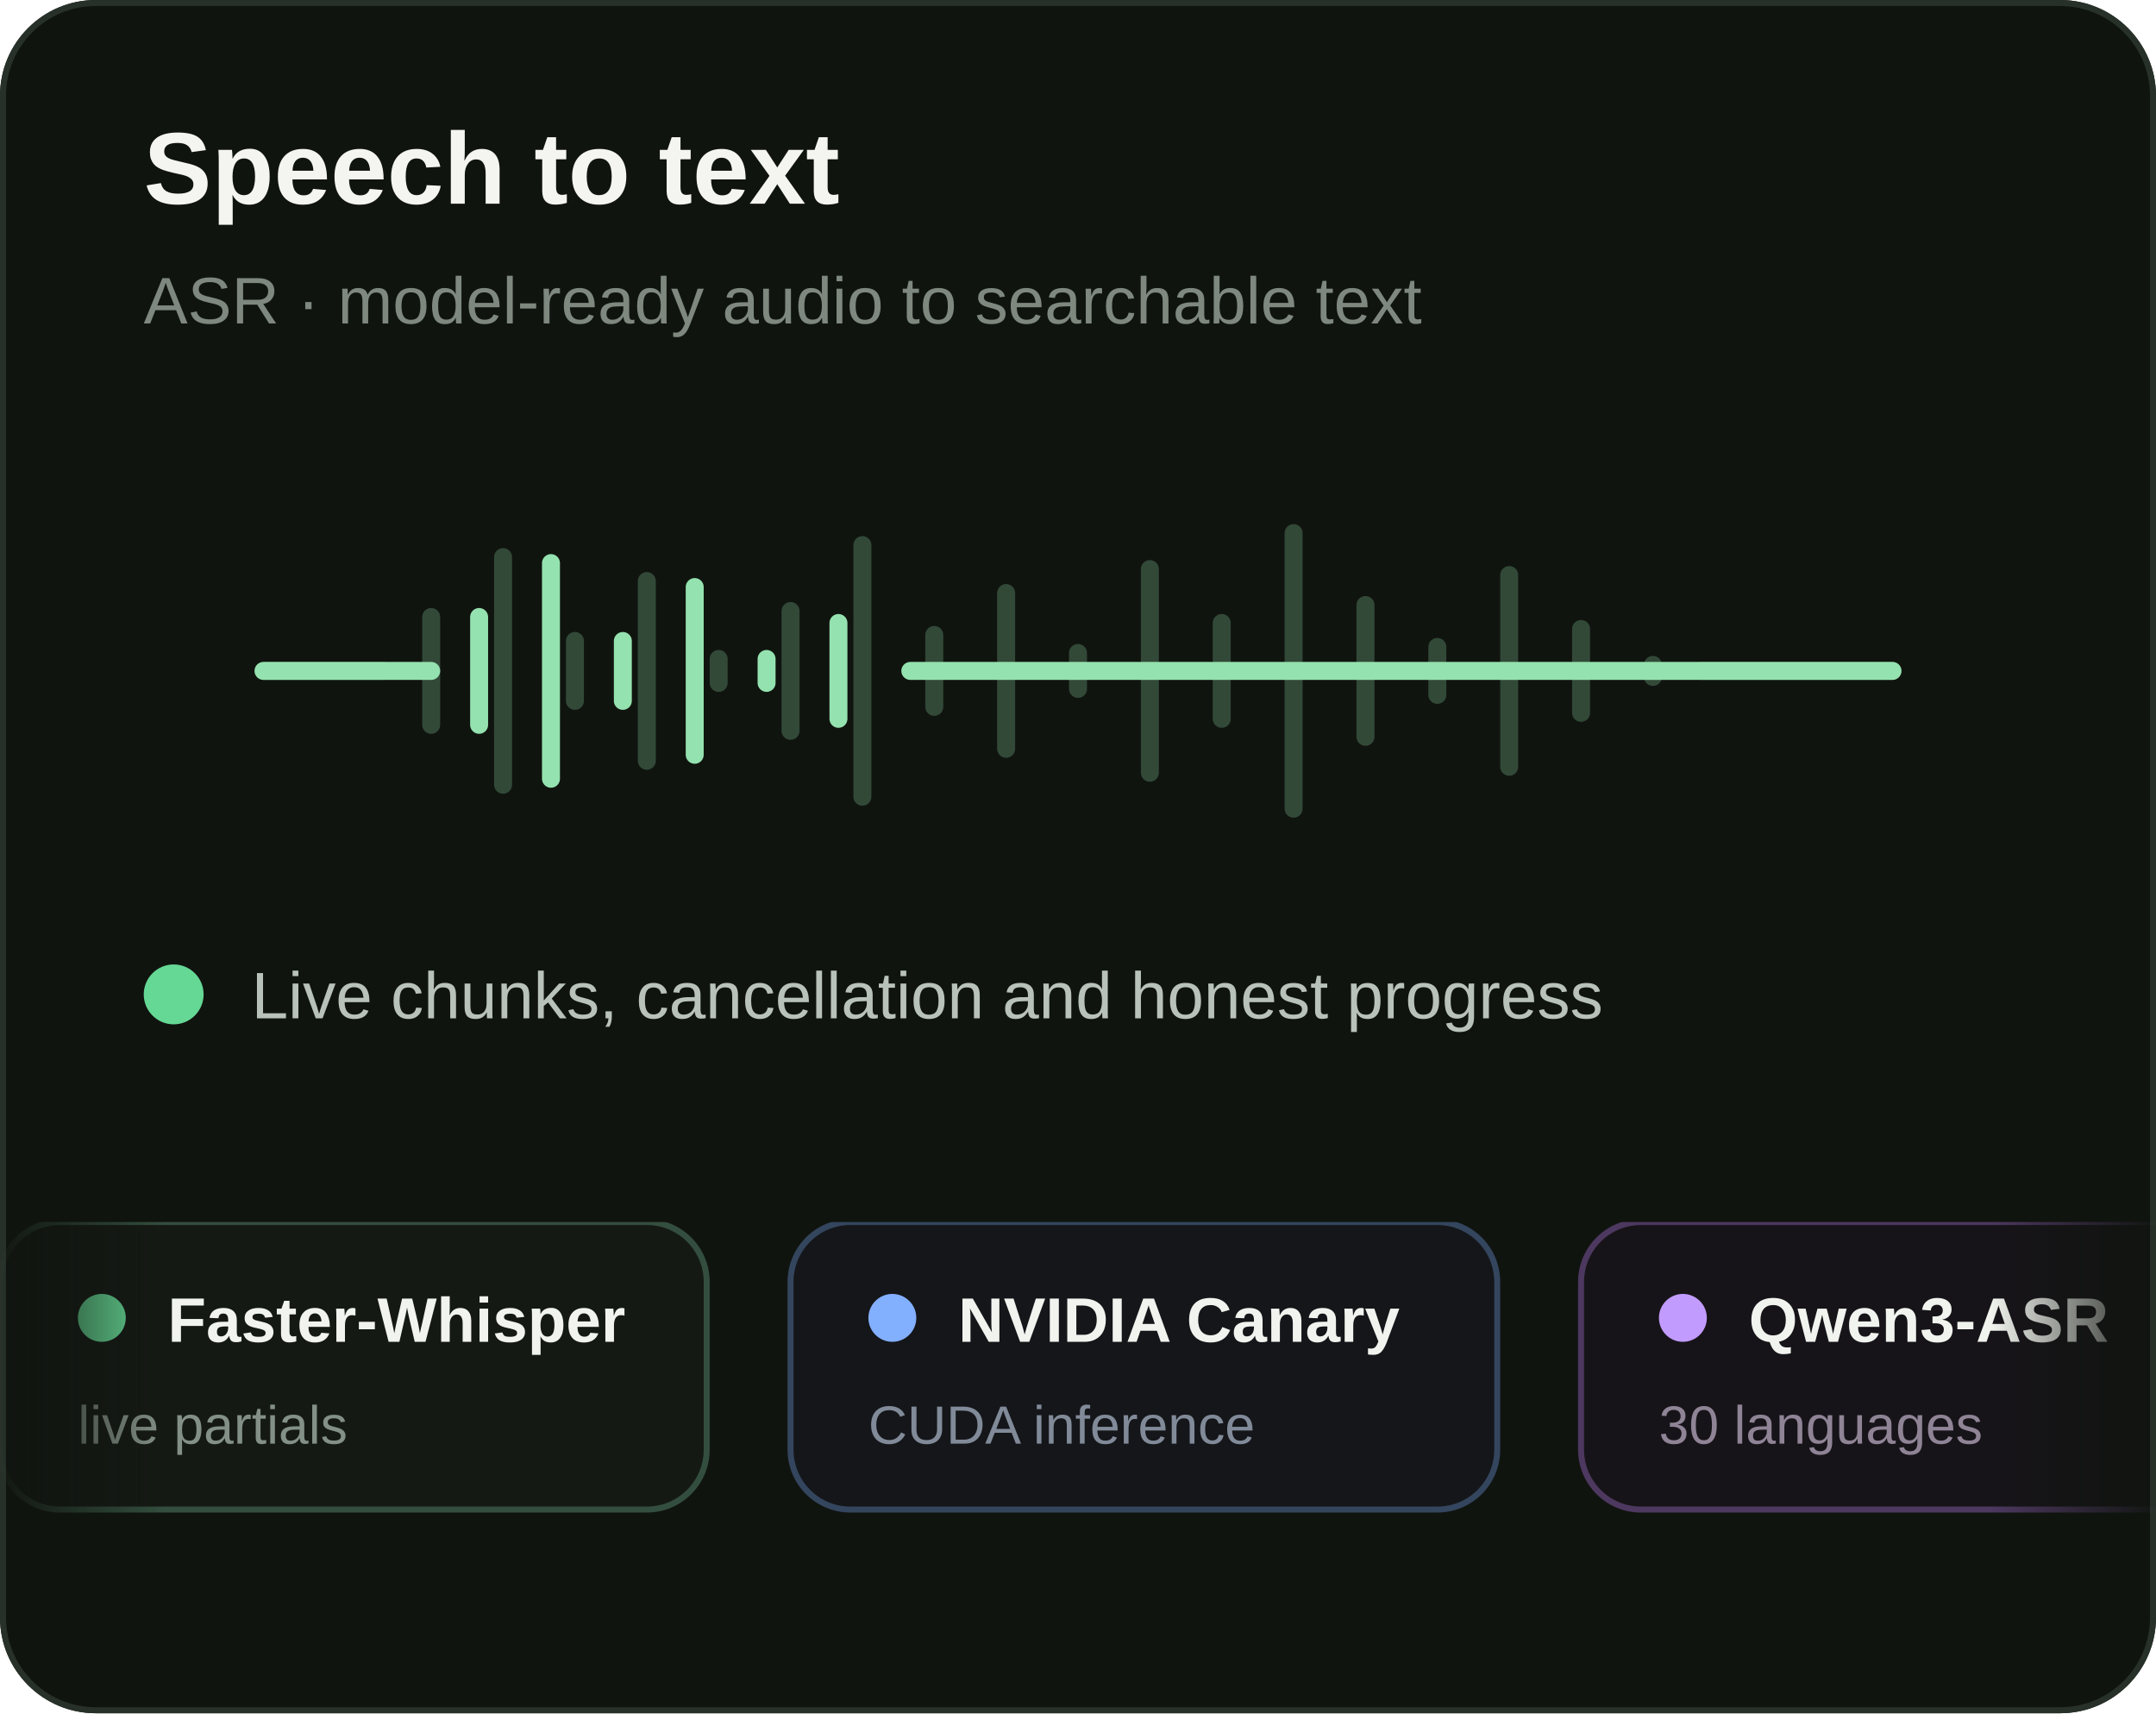
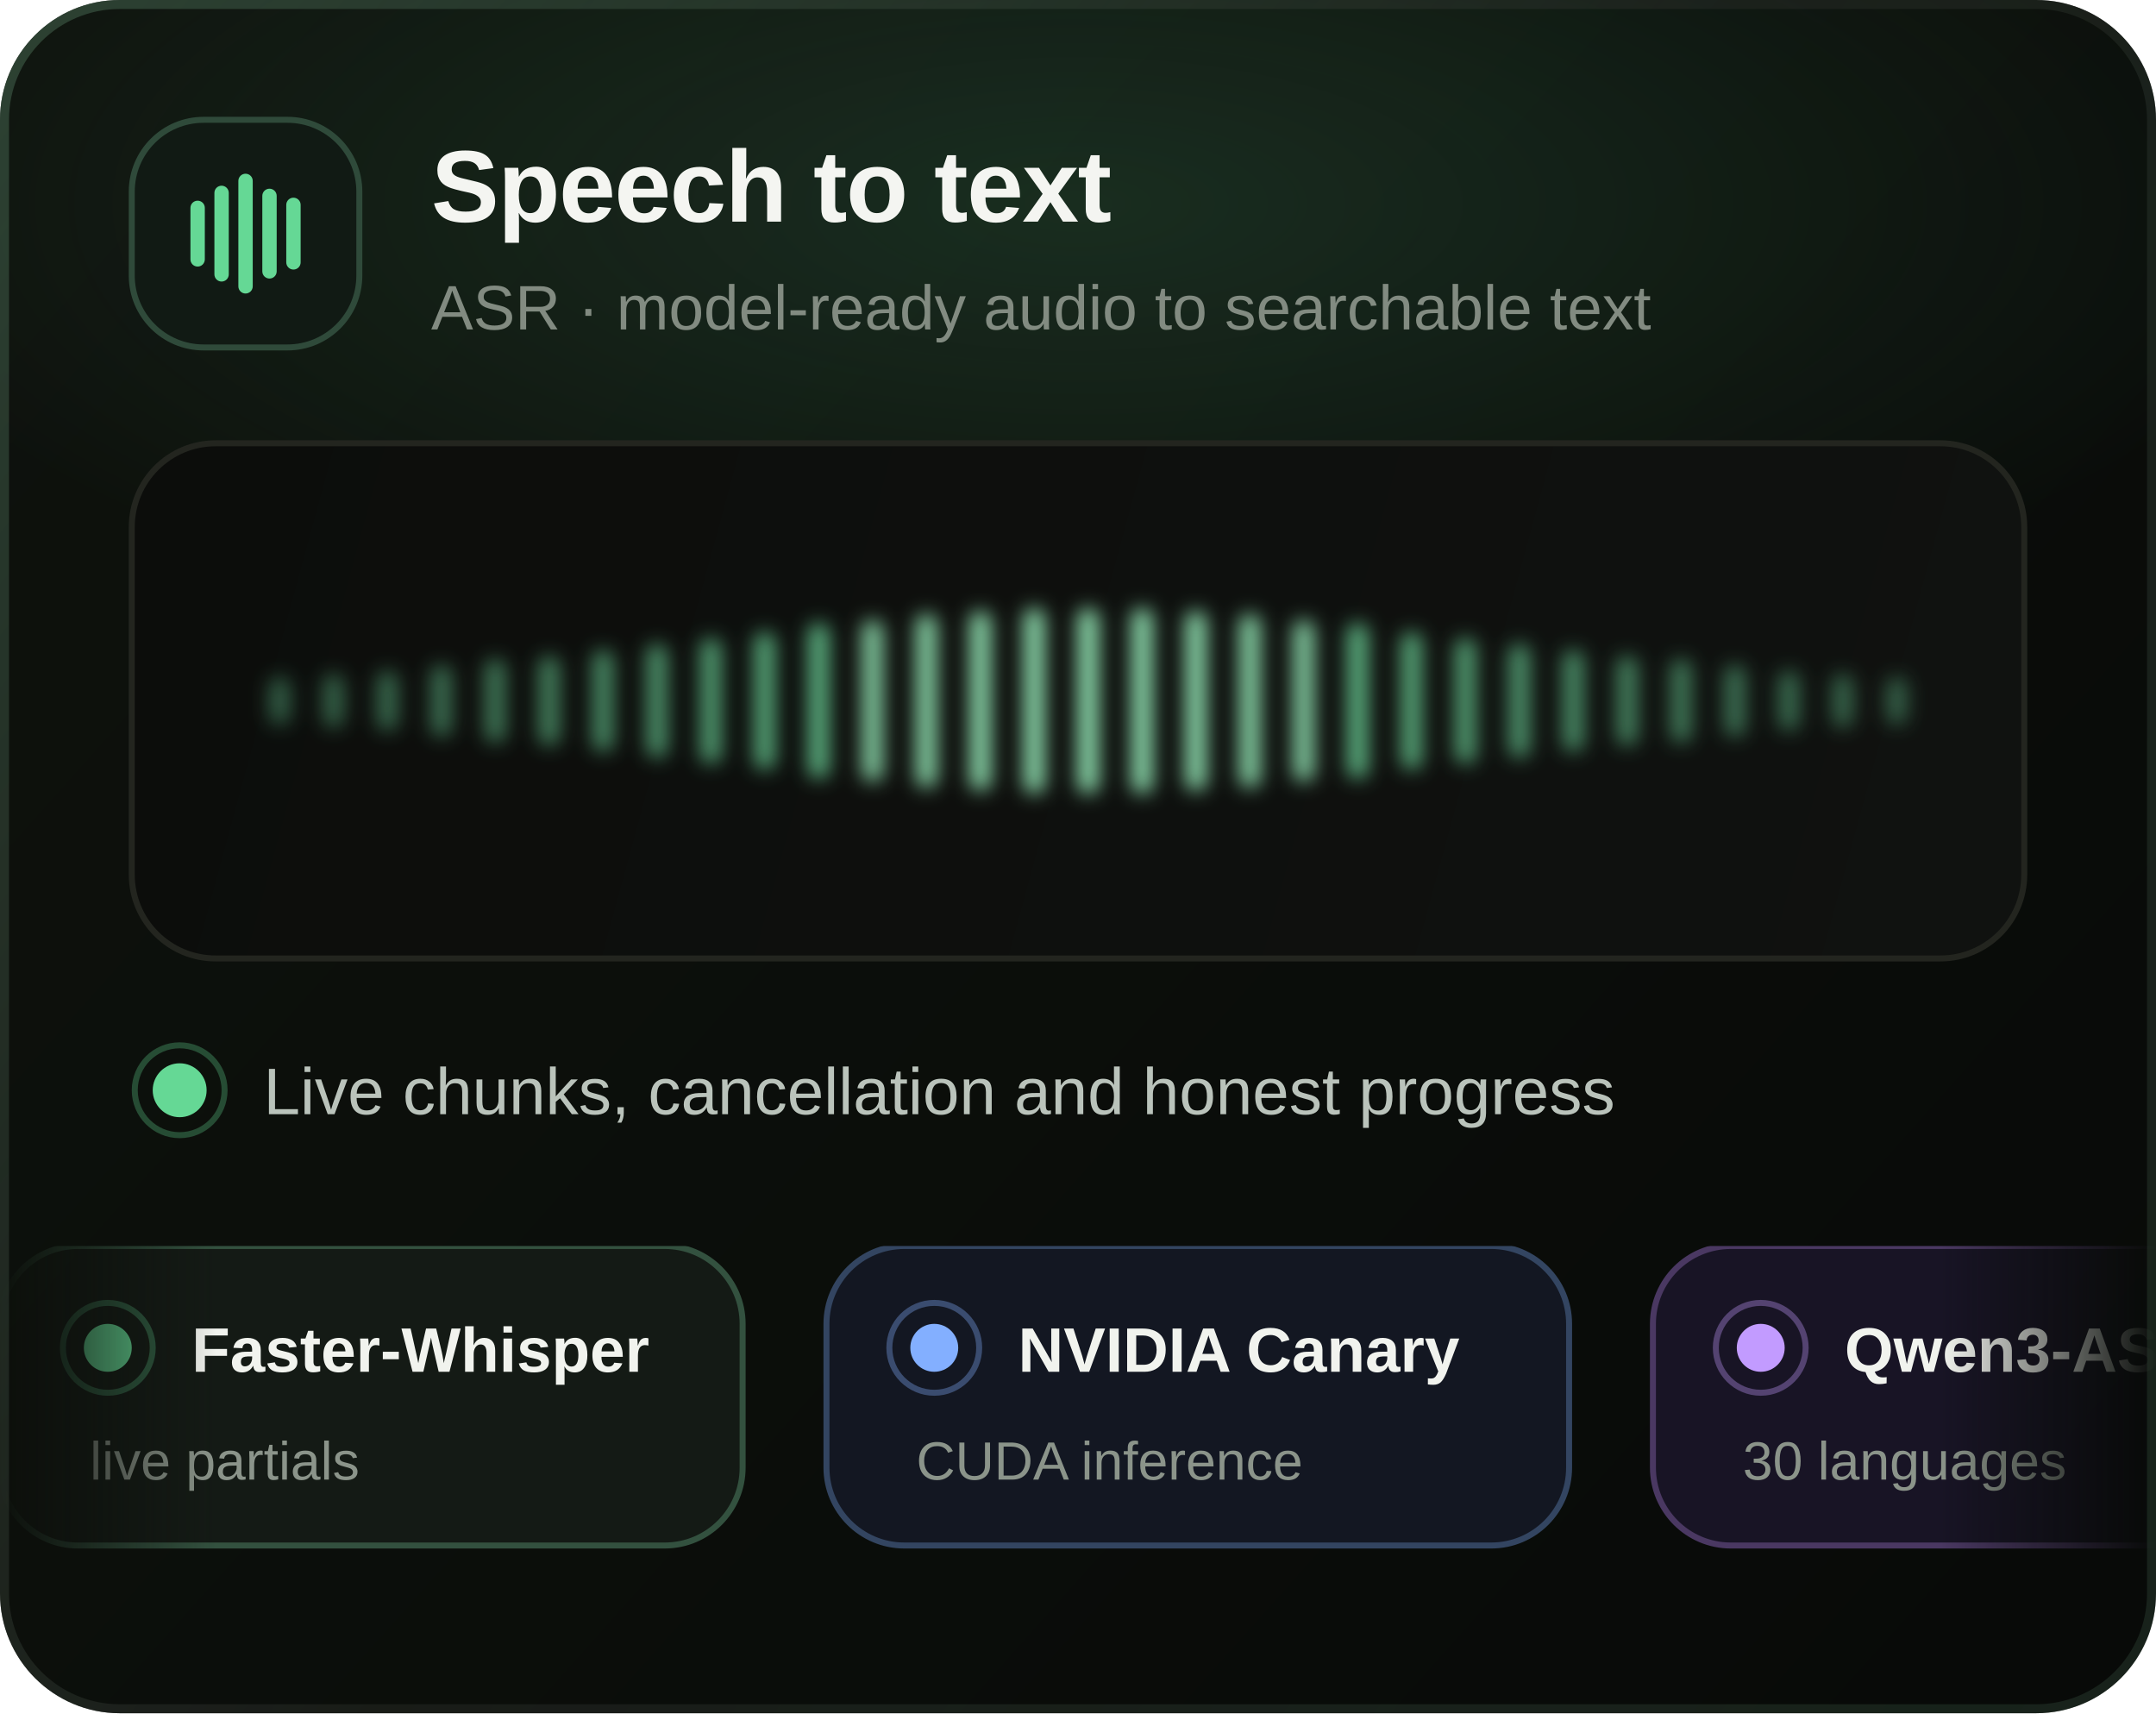
- <svg xmlns="http://www.w3.org/2000/svg" width="360" height="286" viewBox="0 0 360 286" fill="none" role="img" aria-labelledby="title desc">
+ <svg xmlns="http://www.w3.org/2000/svg" width="360" height="286" viewBox="0 0 360 286" fill="none" role="img" aria-labelledby="t d">
  <defs>
-     <linearGradient id="bg" x1="12" y1="8" x2="348" y2="278">
-       <stop stop-color="#10140F" />
-       <stop offset="1" stop-color="#090A09" />
-     </linearGradient>
-     <linearGradient id="fade">
+     <linearGradient id="bg" x1="20" y1="0" x2="340" y2="286" gradientUnits="userSpaceOnUse">
+       <stop stop-color="#0E120D" />
+       <stop offset="1" stop-color="#080A08" />
+     </linearGradient>
+     <radialGradient id="topGlow" cx="0" cy="0" r="1" gradientUnits="userSpaceOnUse" gradientTransform="translate(180 34) rotate(90) scale(80 210)">
+       <stop stop-color="#65D895" stop-opacity=".15" />
+       <stop offset="1" stop-color="#65D895" stop-opacity="0" />
+     </radialGradient>
+     <linearGradient id="frameStroke" x1="0" y1="0" x2="360" y2="286" gradientUnits="userSpaceOnUse">
+       <stop stop-color="#3C5A46" stop-opacity=".65" />
+       <stop offset=".5" stop-color="#2A2C28" stop-opacity=".45" />
+       <stop offset="1" stop-color="#3C5A46" stop-opacity=".3" />
+     </linearGradient>
+     <linearGradient id="panel" x1="22" y1="74" x2="338" y2="160" gradientUnits="userSpaceOnUse">
+       <stop stop-color="#0C0D0B" />
+       <stop offset="1" stop-color="#101210" />
+     </linearGradient>
+     <linearGradient id="fade" x1="0" y1="0" x2="360" y2="0" gradientUnits="userSpaceOnUse">
      <stop stop-color="white" stop-opacity="0" />
-       <stop offset=".08" stop-color="white" />
-       <stop offset=".92" stop-color="white" />
+       <stop offset=".1" stop-color="white" />
+       <stop offset=".9" stop-color="white" />
      <stop offset="1" stop-color="white" stop-opacity="0" />
    </linearGradient>
-     <mask id="mask">
-       <rect width="360" height="62" fill="url(#fade)" />
+     <mask id="mmask">
+       <rect width="360" height="60" fill="url(#fade)" />
    </mask>
-     <clipPath id="frame">
-       <rect width="360" height="286" rx="16" />
+     <filter id="sglow" x="-40%" y="-40%" width="180%" height="180%">
+       <feGaussianBlur stdDeviation="1.6" />
+     </filter>
+     <clipPath id="fr">
+       <rect width="360" height="286" rx="20" />
    </clipPath>
-     <g id="track" font-family="Segoe UI,Arial,sans-serif">
-       <g>
-         <rect width="118" height="48" rx="10" fill="#151914" stroke="#334E3E" />
-         <circle cx="17" cy="16" r="4" fill="#65D895" />
-         <text x="28" y="20" fill="#F0F3EE" font-size="10.5" font-weight="600">Faster-Whisper</text>
-         <text x="13" y="37" fill="#839087" font-size="9">live partials</text>
-       </g>
-       <g transform="translate(132)">
-         <rect width="118" height="48" rx="10" fill="#141619" stroke="#34455E" />
-         <circle cx="17" cy="16" r="4" fill="#83AFFF" />
-         <text x="28" y="20" fill="#F0F3EE" font-size="10.5" font-weight="600">NVIDIA Canary</text>
-         <text x="13" y="37" fill="#818A98" font-size="9">CUDA inference</text>
-       </g>
-       <g transform="translate(264)">
-         <rect width="118" height="48" rx="10" fill="#171419" stroke="#4D3860" />
-         <circle cx="17" cy="16" r="4" fill="#C29BFF" />
-         <text x="28" y="20" fill="#F0F3EE" font-size="10.5" font-weight="600">Qwen3-ASR</text>
-         <text x="13" y="37" fill="#8F8496" font-size="9">30 languages</text>
-       </g>
-       <g transform="translate(396)">
-         <rect width="118" height="48" rx="10" fill="#171612" stroke="#5A4A25" />
-         <circle cx="17" cy="16" r="4" fill="#E0BD57" />
-         <text x="28" y="20" fill="#F0F3EE" font-size="10.5" font-weight="600">Whisper</text>
-         <text x="13" y="37" fill="#918B7C" font-size="9">99 languages</text>
+     <clipPath id="pclip">
+       <rect x="22" y="74" width="316" height="86" rx="14" />
+     </clipPath>
+   </defs>
+   <g clip-path="url(#fr)">
+     <rect width="360" height="286" rx="20" fill="url(#bg)" />
+     <rect width="360" height="286" fill="url(#topGlow)" />
+     <g transform="translate(22 20)">
+       <rect width="38" height="38" rx="12" fill="#111A14" stroke="#2F4A3A" />
+       <g transform="translate(19 19)">
+         <g fill="#65D895">
+           <rect x="-9.2" width="2.4" rx="1.2" y="-5.50" height="11">
+             <animate attributeName="height" values="11.00;12.98;7.92;9.68;11.00" dur="1.25s" begin="0.00s" repeatCount="indefinite" />
+             <animate attributeName="y" values="-5.50;-6.49;-3.96;-4.84;-5.50" dur="1.25s" begin="0.00s" repeatCount="indefinite" />
+           </rect>
+           <rect x="-5.2" width="2.4" rx="1.2" y="-8.00" height="16">
+             <animate attributeName="height" values="16.00;20.59;11.11;15.29;16.00" dur="1.36s" begin="-0.13s" repeatCount="indefinite" />
+             <animate attributeName="y" values="-8.00;-10.29;-5.56;-7.65;-8.00" dur="1.36s" begin="-0.13s" repeatCount="indefinite" />
+           </rect>
+           <rect x="-1.2" width="2.4" rx="1.2" y="-10.00" height="20">
+             <animate attributeName="height" values="20.00;26.78;12.62;18.58;20.00" dur="1.47s" begin="-0.26s" repeatCount="indefinite" />
+             <animate attributeName="y" values="-10.00;-13.39;-6.31;-9.29;-10.00" dur="1.47s" begin="-0.26s" repeatCount="indefinite" />
+           </rect>
+           <rect x="2.8" width="2.4" rx="1.2" y="-7.50" height="15">
+             <animate attributeName="height" values="15.00;19.65;8.43;12.54;15.00" dur="1.58s" begin="-0.39s" repeatCount="indefinite" />
+             <animate attributeName="y" values="-7.50;-9.83;-4.21;-6.27;-7.50" dur="1.58s" begin="-0.39s" repeatCount="indefinite" />
+           </rect>
+           <rect x="6.8" width="2.4" rx="1.2" y="-6.00" height="12">
+             <animate attributeName="height" values="12.00;14.58;6.27;9.63;12.00" dur="1.69s" begin="-0.52s" repeatCount="indefinite" />
+             <animate attributeName="y" values="-6.00;-7.29;-3.13;-4.82;-6.00" dur="1.69s" begin="-0.52s" repeatCount="indefinite" />
+           </rect>
+         </g>
      </g>
    </g>
-   </defs>
-   <g clip-path="url(#frame)">
-     <rect width="360" height="286" rx="16" fill="url(#bg)" />
-     <rect x=".5" y=".5" width="359" height="285" rx="15.5" stroke="#273129" />
-     <text x="24" y="34" fill="#F4F5F1" font-family="Segoe UI,Arial,sans-serif" font-size="17" font-weight="650">Speech to text</text>
-     <text x="24" y="54" fill="#7E887F" font-family="Segoe UI,Arial,sans-serif" font-size="11">ASR · model-ready audio to searchable text</text>
-     <g transform="translate(44 86)" stroke="#94E2AF" stroke-width="3" stroke-linecap="round">
-       <path d="M0 26H20M28 17V35M40 7V45M52 21V31M64 11V41M76 24V28M88 16V36M100 5V47M112 20V32M124 13V39M136 23V29M148 9V43M160 18V34M172 3V49M184 15V37M196 22V30M208 10V42M220 19V33M232 25V27M240 26H272" opacity=".26" />
-       <path d="M0 26H28M36 17V35M48 8V44M60 21V31M72 12V40M84 24V28M96 18V34M108 26H272">
-         <animate attributeName="d" dur="2.8s" repeatCount="indefinite" values="M0 26H28M36 17V35M48 8V44M60 21V31M72 12V40M84 24V28M96 18V34M108 26H272;M0 26H28M36 10V42M48 19V33M60 5V47M72 21V31M84 13V39M96 23V29M108 26H272;M0 26H28M36 17V35M48 8V44M60 21V31M72 12V40M84 24V28M96 18V34M108 26H272" />
-       </path>
-     </g>
-     <circle cx="29" cy="166" r="5" fill="#65D895" />
-     <text x="42" y="170" fill="#B9C2BA" font-family="Segoe UI,Arial,sans-serif" font-size="11">Live chunks, cancellation and honest progress</text>
-     <g mask="url(#mask)" transform="translate(0 204)">
-       <g>
-         <use href="#track" />
-         <use href="#track" x="528" />
-         <animateTransform attributeName="transform" type="translate" from="0 0" to="-528 0" dur="18s" repeatCount="indefinite" />
+     <text x="72" y="37" fill="#F4F5F1" font-family="Segoe UI,Arial,sans-serif" font-size="17" font-weight="650" letter-spacing="-.2">Speech to text</text>
+     <text x="72" y="55" fill="#828B81" font-family="Segoe UI,Arial,sans-serif" font-size="10.5">ASR · model-ready audio to searchable text</text>
+     <rect x="22" y="74" width="316" height="86" rx="14" fill="url(#panel)" stroke="#23251F" />
+     <g clip-path="url(#pclip)">
+       <g filter="url(#sglow)">
+         <rect x="45.0" y="113.0" width="3.4" height="8" rx="1.7" fill="#6FDDA0" opacity="0.40">
+           <animate attributeName="height" values="8.00;10.40;5.76;7.04;8.00" dur="1.25s" begin="0.00s" repeatCount="indefinite" />
+           <animate attributeName="y" values="113.00;111.80;114.12;113.48;113.00" dur="1.25s" begin="0.00s" repeatCount="indefinite" />
+         </rect>
+         <rect x="54.0" y="112.5" width="3.4" height="9" rx="1.7" fill="#6FDDA0" opacity="0.42">
+           <animate attributeName="height" values="9.00;12.66;6.25;8.60;9.00" dur="1.36s" begin="-0.13s" repeatCount="indefinite" />
+           <animate attributeName="y" values="112.50;110.67;113.87;112.70;112.50" dur="1.36s" begin="-0.13s" repeatCount="indefinite" />
+         </rect>
+         <rect x="63.0" y="112.0" width="3.4" height="10" rx="1.7" fill="#6FDDA0" opacity="0.45">
+           <animate attributeName="height" values="10.00;14.59;6.31;9.29;10.00" dur="1.47s" begin="-0.26s" repeatCount="indefinite" />
+           <animate attributeName="y" values="112.00;109.70;113.84;112.35;112.00" dur="1.47s" begin="-0.26s" repeatCount="indefinite" />
+         </rect>
+         <rect x="72.0" y="111.0" width="3.4" height="12" rx="1.7" fill="#6FDDA0" opacity="0.48">
+           <animate attributeName="height" values="12.00;17.16;6.74;10.03;12.00" dur="1.58s" begin="-0.39s" repeatCount="indefinite" />
+           <animate attributeName="y" values="111.00;108.42;113.63;111.98;111.00" dur="1.58s" begin="-0.39s" repeatCount="indefinite" />
+         </rect>
+         <rect x="81.0" y="110.0" width="3.4" height="14" rx="1.7" fill="#6FDDA0" opacity="0.52">
+           <animate attributeName="height" values="14.00;18.69;7.31;11.24;14.00" dur="1.69s" begin="-0.52s" repeatCount="indefinite" />
+           <animate attributeName="y" values="110.00;107.65;113.34;111.38;110.00" dur="1.69s" begin="-0.52s" repeatCount="indefinite" />
+         </rect>
+         <rect x="90.0" y="109.5" width="3.4" height="15" rx="1.7" fill="#6FDDA0" opacity="0.56">
+           <animate attributeName="height" values="15.00;18.33;7.99;13.11;15.00" dur="1.80s" begin="-0.65s" repeatCount="indefinite" />
+           <animate attributeName="y" values="109.50;107.83;113.01;110.45;109.50" dur="1.80s" begin="-0.65s" repeatCount="indefinite" />
+         </rect>
+         <rect x="99.0" y="108.5" width="3.4" height="17" rx="1.7" fill="#6FDDA0" opacity="0.61">
+           <animate attributeName="height" values="17.00;19.53;9.99;16.21;17.00" dur="1.91s" begin="-0.78s" repeatCount="indefinite" />
+           <animate attributeName="y" values="108.50;107.24;112.01;108.90;108.50" dur="1.91s" begin="-0.78s" repeatCount="indefinite" />
+         </rect>
+         <rect x="108.0" y="107.5" width="3.4" height="19" rx="1.7" fill="#6FDDA0" opacity="0.65">
+           <animate attributeName="height" values="19.00;21.90;12.52;17.74;19.00" dur="1.25s" begin="-0.91s" repeatCount="indefinite" />
+           <animate attributeName="y" values="107.50;106.05;110.74;108.13;107.50" dur="1.25s" begin="-0.91s" repeatCount="indefinite" />
+         </rect>
+         <rect x="117.0" y="106.5" width="3.4" height="21" rx="1.7" fill="#6FDDA0" opacity="0.70">
+           <animate attributeName="height" values="21.00;25.86;14.92;17.67;21.00" dur="1.36s" begin="-1.04s" repeatCount="indefinite" />
+           <animate attributeName="y" values="106.50;104.07;109.54;108.17;106.50" dur="1.36s" begin="-1.04s" repeatCount="indefinite" />
+         </rect>
+         <rect x="126.0" y="105.5" width="3.4" height="23" rx="1.7" fill="#6FDDA0" opacity="0.75">
+           <animate attributeName="height" values="23.00;30.94;16.47;21.10;23.00" dur="1.47s" begin="-1.17s" repeatCount="indefinite" />
+           <animate attributeName="y" values="105.50;101.53;108.77;106.45;105.50" dur="1.47s" begin="-1.17s" repeatCount="indefinite" />
+         </rect>
+         <rect x="135.0" y="104.0" width="3.4" height="26" rx="1.7" fill="#6FDDA0" opacity="0.80">
+           <animate attributeName="height" values="26.00;37.34;17.49;24.93;26.00" dur="1.58s" begin="-1.30s" repeatCount="indefinite" />
+           <animate attributeName="y" values="104.00;98.33;108.26;104.53;104.00" dur="1.58s" begin="-1.30s" repeatCount="indefinite" />
+         </rect>
+         <rect x="144.0" y="103.5" width="3.4" height="27" rx="1.7" fill="#9BF3C0" opacity="0.84">
+           <animate attributeName="height" values="27.00;39.35;16.27;24.13;27.00" dur="1.69s" begin="0.00s" repeatCount="indefinite" />
+           <animate attributeName="y" values="103.50;97.32;108.87;104.94;103.50" dur="1.69s" begin="0.00s" repeatCount="indefinite" />
+         </rect>
+         <rect x="153.0" y="102.5" width="3.4" height="29" rx="1.7" fill="#9BF3C0" opacity="0.87">
+           <animate attributeName="height" values="29.00;40.56;15.70;23.49;29.00" dur="1.80s" begin="-0.13s" repeatCount="indefinite" />
+           <animate attributeName="y" values="102.50;96.72;109.15;105.26;102.50" dur="1.80s" begin="-0.13s" repeatCount="indefinite" />
+         </rect>
+         <rect x="162.0" y="102.0" width="3.4" height="30" rx="1.7" fill="#9BF3C0" opacity="0.90">
+           <animate attributeName="height" values="30.00;38.69;15.61;24.63;30.00" dur="1.91s" begin="-0.26s" repeatCount="indefinite" />
+           <animate attributeName="y" values="102.00;97.66;109.20;104.69;102.00" dur="1.91s" begin="-0.26s" repeatCount="indefinite" />
+         </rect>
+         <rect x="171.0" y="101.5" width="3.4" height="31" rx="1.7" fill="#9BF3C0" opacity="0.91">
+           <animate attributeName="height" values="31.00;36.76;17.05;28.27;31.00" dur="1.25s" begin="-0.39s" repeatCount="indefinite" />
+           <animate attributeName="y" values="101.50;98.62;108.48;102.87;101.50" dur="1.25s" begin="-0.39s" repeatCount="indefinite" />
+         </rect>
+         <rect x="180.0" y="101.5" width="3.4" height="31" rx="1.7" fill="#9BF3C0" opacity="0.92">
+           <animate attributeName="height" values="31.00;35.35;19.08;29.75;31.00" dur="1.36s" begin="-0.52s" repeatCount="indefinite" />
+           <animate attributeName="y" values="101.50;99.33;107.46;102.12;101.50" dur="1.36s" begin="-0.52s" repeatCount="indefinite" />
+         </rect>
+         <rect x="189.0" y="101.5" width="3.4" height="31" rx="1.7" fill="#9BF3C0" opacity="0.91">
+           <animate attributeName="height" values="31.00;36.46;21.18;27.89;31.00" dur="1.47s" begin="-0.65s" repeatCount="indefinite" />
+           <animate attributeName="y" values="101.50;98.77;106.41;103.05;101.50" dur="1.47s" begin="-0.65s" repeatCount="indefinite" />
+         </rect>
+         <rect x="198.0" y="102.0" width="3.4" height="30" rx="1.7" fill="#9BF3C0" opacity="0.90">
+           <animate attributeName="height" values="30.00;38.25;21.56;24.39;30.00" dur="1.58s" begin="-0.78s" repeatCount="indefinite" />
+           <animate attributeName="y" values="102.00;97.87;106.22;104.80;102.00" dur="1.58s" begin="-0.78s" repeatCount="indefinite" />
+         </rect>
+         <rect x="207.0" y="102.5" width="3.4" height="29" rx="1.7" fill="#9BF3C0" opacity="0.87">
+           <animate attributeName="height" values="29.00;40.22;20.42;27.44;29.00" dur="1.69s" begin="-0.91s" repeatCount="indefinite" />
+           <animate attributeName="y" values="102.50;96.89;106.79;103.28;102.50" dur="1.69s" begin="-0.91s" repeatCount="indefinite" />
+         </rect>
+         <rect x="216.0" y="103.5" width="3.4" height="27" rx="1.7" fill="#9BF3C0" opacity="0.84">
+           <animate attributeName="height" values="27.00;39.27;17.45;25.49;27.00" dur="1.80s" begin="-1.04s" repeatCount="indefinite" />
+           <animate attributeName="y" values="103.50;97.37;108.27;104.26;103.50" dur="1.80s" begin="-1.04s" repeatCount="indefinite" />
+         </rect>
+         <rect x="225.0" y="104.0" width="3.4" height="26" rx="1.7" fill="#6FDDA0" opacity="0.80">
+           <animate attributeName="height" values="26.00;37.52;14.96;22.23;26.00" dur="1.91s" begin="-1.17s" repeatCount="indefinite" />
+           <animate attributeName="y" values="104.00;98.24;109.52;105.88;104.00" dur="1.91s" begin="-1.17s" repeatCount="indefinite" />
+         </rect>
+         <rect x="234.0" y="105.5" width="3.4" height="23" rx="1.7" fill="#6FDDA0" opacity="0.75">
+           <animate attributeName="height" values="23.00;31.26;12.12;18.40;23.00" dur="1.25s" begin="-1.30s" repeatCount="indefinite" />
+           <animate attributeName="y" values="105.50;101.37;110.94;107.80;105.50" dur="1.25s" begin="-1.30s" repeatCount="indefinite" />
+         </rect>
+         <rect x="243.0" y="106.5" width="3.4" height="21" rx="1.7" fill="#6FDDA0" opacity="0.70">
+           <animate attributeName="height" values="21.00;26.14;11.05;17.91;21.00" dur="1.36s" begin="0.00s" repeatCount="indefinite" />
+           <animate attributeName="y" values="106.50;103.93;111.48;108.04;106.50" dur="1.36s" begin="0.00s" repeatCount="indefinite" />
+         </rect>
+         <rect x="252.0" y="107.5" width="3.4" height="19" rx="1.7" fill="#6FDDA0" opacity="0.65">
+           <animate attributeName="height" values="19.00;22.02;10.89;17.91;19.00" dur="1.47s" begin="-0.13s" repeatCount="indefinite" />
+           <animate attributeName="y" values="107.50;105.99;111.56;108.05;107.50" dur="1.47s" begin="-0.13s" repeatCount="indefinite" />
+         </rect>
+         <rect x="261.0" y="108.5" width="3.4" height="17" rx="1.7" fill="#6FDDA0" opacity="0.61">
+           <animate attributeName="height" values="17.00;19.46;10.95;16.11;17.00" dur="1.58s" begin="-0.26s" repeatCount="indefinite" />
+           <animate attributeName="y" values="108.50;107.27;111.53;108.95;108.50" dur="1.58s" begin="-0.26s" repeatCount="indefinite" />
+         </rect>
+         <rect x="270.0" y="109.5" width="3.4" height="15" rx="1.7" fill="#6FDDA0" opacity="0.56">
+           <animate attributeName="height" values="15.00;18.15;10.54;12.92;15.00" dur="1.69s" begin="-0.39s" repeatCount="indefinite" />
+           <animate attributeName="y" values="109.50;107.93;111.73;110.54;109.50" dur="1.69s" begin="-0.39s" repeatCount="indefinite" />
+         </rect>
+         <rect x="279.0" y="110.0" width="3.4" height="14" rx="1.7" fill="#6FDDA0" opacity="0.52">
+           <animate attributeName="height" values="14.00;18.49;10.07;12.57;14.00" dur="1.80s" begin="-0.52s" repeatCount="indefinite" />
+           <animate attributeName="y" values="110.00;107.75;111.97;110.72;110.00" dur="1.80s" begin="-0.52s" repeatCount="indefinite" />
+         </rect>
+         <rect x="288.0" y="111.0" width="3.4" height="12" rx="1.7" fill="#6FDDA0" opacity="0.48">
+           <animate attributeName="height" values="12.00;17.06;8.22;11.51;12.00" dur="1.91s" begin="-0.65s" repeatCount="indefinite" />
+           <animate attributeName="y" values="111.00;108.47;112.89;111.24;111.00" dur="1.91s" begin="-0.65s" repeatCount="indefinite" />
+         </rect>
+         <rect x="297.0" y="112.0" width="3.4" height="10" rx="1.7" fill="#6FDDA0" opacity="0.45">
+           <animate attributeName="height" values="10.00;14.60;6.18;9.14;10.00" dur="1.25s" begin="-0.78s" repeatCount="indefinite" />
+           <animate attributeName="y" values="112.00;109.70;113.91;112.43;112.00" dur="1.25s" begin="-0.78s" repeatCount="indefinite" />
+         </rect>
+         <rect x="306.0" y="112.5" width="3.4" height="9" rx="1.7" fill="#6FDDA0" opacity="0.42">
+           <animate attributeName="height" values="9.00;12.75;4.97;7.40;9.00" dur="1.36s" begin="-0.91s" repeatCount="indefinite" />
+           <animate attributeName="y" values="112.50;110.62;114.52;113.30;112.50" dur="1.36s" begin="-0.91s" repeatCount="indefinite" />
+         </rect>
+         <rect x="315.0" y="113.0" width="3.4" height="8" rx="1.7" fill="#6FDDA0" opacity="0.40">
+           <animate attributeName="height" values="8.00;10.52;4.16;6.47;8.00" dur="1.47s" begin="-1.04s" repeatCount="indefinite" />
+           <animate attributeName="y" values="113.00;111.74;114.92;113.76;113.00" dur="1.47s" begin="-1.04s" repeatCount="indefinite" />
+         </rect>
      </g>
    </g>
+     <circle cx="30" cy="182" r="4.5" fill="#65D895">
+       <animate attributeName="opacity" values=".62;1;.62" dur="2.2s" repeatCount="indefinite" />
+     </circle>
+     <circle cx="30" cy="182" r="7.5" fill="none" stroke="#65D895" stroke-opacity=".3">
+       <animate attributeName="r" values="7.5;11;7.5" dur="2.2s" repeatCount="indefinite" />
+       <animate attributeName="stroke-opacity" values=".34;0;.34" dur="2.2s" repeatCount="indefinite" />
+     </circle>
+     <text x="44" y="186" fill="#BAC3BB" font-family="Segoe UI,Arial,sans-serif" font-size="11">Live chunks, cancellation and honest progress</text>
+     <g mask="url(#mmask)" transform="translate(0 208)" font-family="Segoe UI,Arial,sans-serif">
+       <g>
+         <g>
+           <g transform="translate(0 0)">
+             <rect width="124" height="50" rx="13" fill="#141A15" stroke="#33513F" />
+             <circle cx="18" cy="17" r="4" fill="#65D895" />
+             <circle cx="18" cy="17" r="7.5" fill="none" stroke="#65D895" stroke-opacity=".35" />
+             <text x="32" y="21" fill="#F1F3EE" font-size="10.5" font-weight="600">Faster-Whisper</text>
+             <text x="15" y="39" fill="#8B948A" font-size="9">live partials</text>
+           </g>
+           <g transform="translate(138 0)">
+             <rect width="124" height="50" rx="13" fill="#131722" stroke="#334561" />
+             <circle cx="18" cy="17" r="4" fill="#83AFFF" />
+             <circle cx="18" cy="17" r="7.5" fill="none" stroke="#83AFFF" stroke-opacity=".35" />
+             <text x="32" y="21" fill="#F1F3EE" font-size="10.5" font-weight="600">NVIDIA Canary</text>
+             <text x="15" y="39" fill="#8B948A" font-size="9">CUDA inference</text>
+           </g>
+           <g transform="translate(276 0)">
+             <rect width="124" height="50" rx="13" fill="#181425" stroke="#4A3862" />
+             <circle cx="18" cy="17" r="4" fill="#C29BFF" />
+             <circle cx="18" cy="17" r="7.5" fill="none" stroke="#C29BFF" stroke-opacity=".35" />
+             <text x="32" y="21" fill="#F1F3EE" font-size="10.5" font-weight="600">Qwen3-ASR</text>
+             <text x="15" y="39" fill="#8B948A" font-size="9">30 languages</text>
+           </g>
+           <g transform="translate(414 0)">
+             <rect width="124" height="50" rx="13" fill="#181510" stroke="#5A4A28" />
+             <circle cx="18" cy="17" r="4" fill="#E0BD57" />
+             <circle cx="18" cy="17" r="7.5" fill="none" stroke="#E0BD57" stroke-opacity=".35" />
+             <text x="32" y="21" fill="#F1F3EE" font-size="10.5" font-weight="600">Whisper</text>
+             <text x="15" y="39" fill="#8B948A" font-size="9">99 languages</text>
+           </g>
+         </g>
+         <g transform="translate(552 0)">
+           <g transform="translate(0 0)">
+             <rect width="124" height="50" rx="13" fill="#141A15" stroke="#33513F" />
+             <circle cx="18" cy="17" r="4" fill="#65D895" />
+             <circle cx="18" cy="17" r="7.5" fill="none" stroke="#65D895" stroke-opacity=".35" />
+             <text x="32" y="21" fill="#F1F3EE" font-size="10.5" font-weight="600">Faster-Whisper</text>
+             <text x="15" y="39" fill="#8B948A" font-size="9">live partials</text>
+           </g>
+           <g transform="translate(138 0)">
+             <rect width="124" height="50" rx="13" fill="#131722" stroke="#334561" />
+             <circle cx="18" cy="17" r="4" fill="#83AFFF" />
+             <circle cx="18" cy="17" r="7.5" fill="none" stroke="#83AFFF" stroke-opacity=".35" />
+             <text x="32" y="21" fill="#F1F3EE" font-size="10.5" font-weight="600">NVIDIA Canary</text>
+             <text x="15" y="39" fill="#8B948A" font-size="9">CUDA inference</text>
+           </g>
+           <g transform="translate(276 0)">
+             <rect width="124" height="50" rx="13" fill="#181425" stroke="#4A3862" />
+             <circle cx="18" cy="17" r="4" fill="#C29BFF" />
+             <circle cx="18" cy="17" r="7.5" fill="none" stroke="#C29BFF" stroke-opacity=".35" />
+             <text x="32" y="21" fill="#F1F3EE" font-size="10.5" font-weight="600">Qwen3-ASR</text>
+             <text x="15" y="39" fill="#8B948A" font-size="9">30 languages</text>
+           </g>
+           <g transform="translate(414 0)">
+             <rect width="124" height="50" rx="13" fill="#181510" stroke="#5A4A28" />
+             <circle cx="18" cy="17" r="4" fill="#E0BD57" />
+             <circle cx="18" cy="17" r="7.5" fill="none" stroke="#E0BD57" stroke-opacity=".35" />
+             <text x="32" y="21" fill="#F1F3EE" font-size="10.5" font-weight="600">Whisper</text>
+             <text x="15" y="39" fill="#8B948A" font-size="9">99 languages</text>
+           </g>
+         </g>
+         <animateTransform attributeName="transform" type="translate" from="0 0" to="-552 0" dur="18s" repeatCount="indefinite" />
+       </g>
+     </g>
+     <rect x=".75" y=".75" width="358.5" height="284.5" rx="19.25" stroke="url(#frameStroke)" stroke-width="1.5" />
  </g>
</svg>
